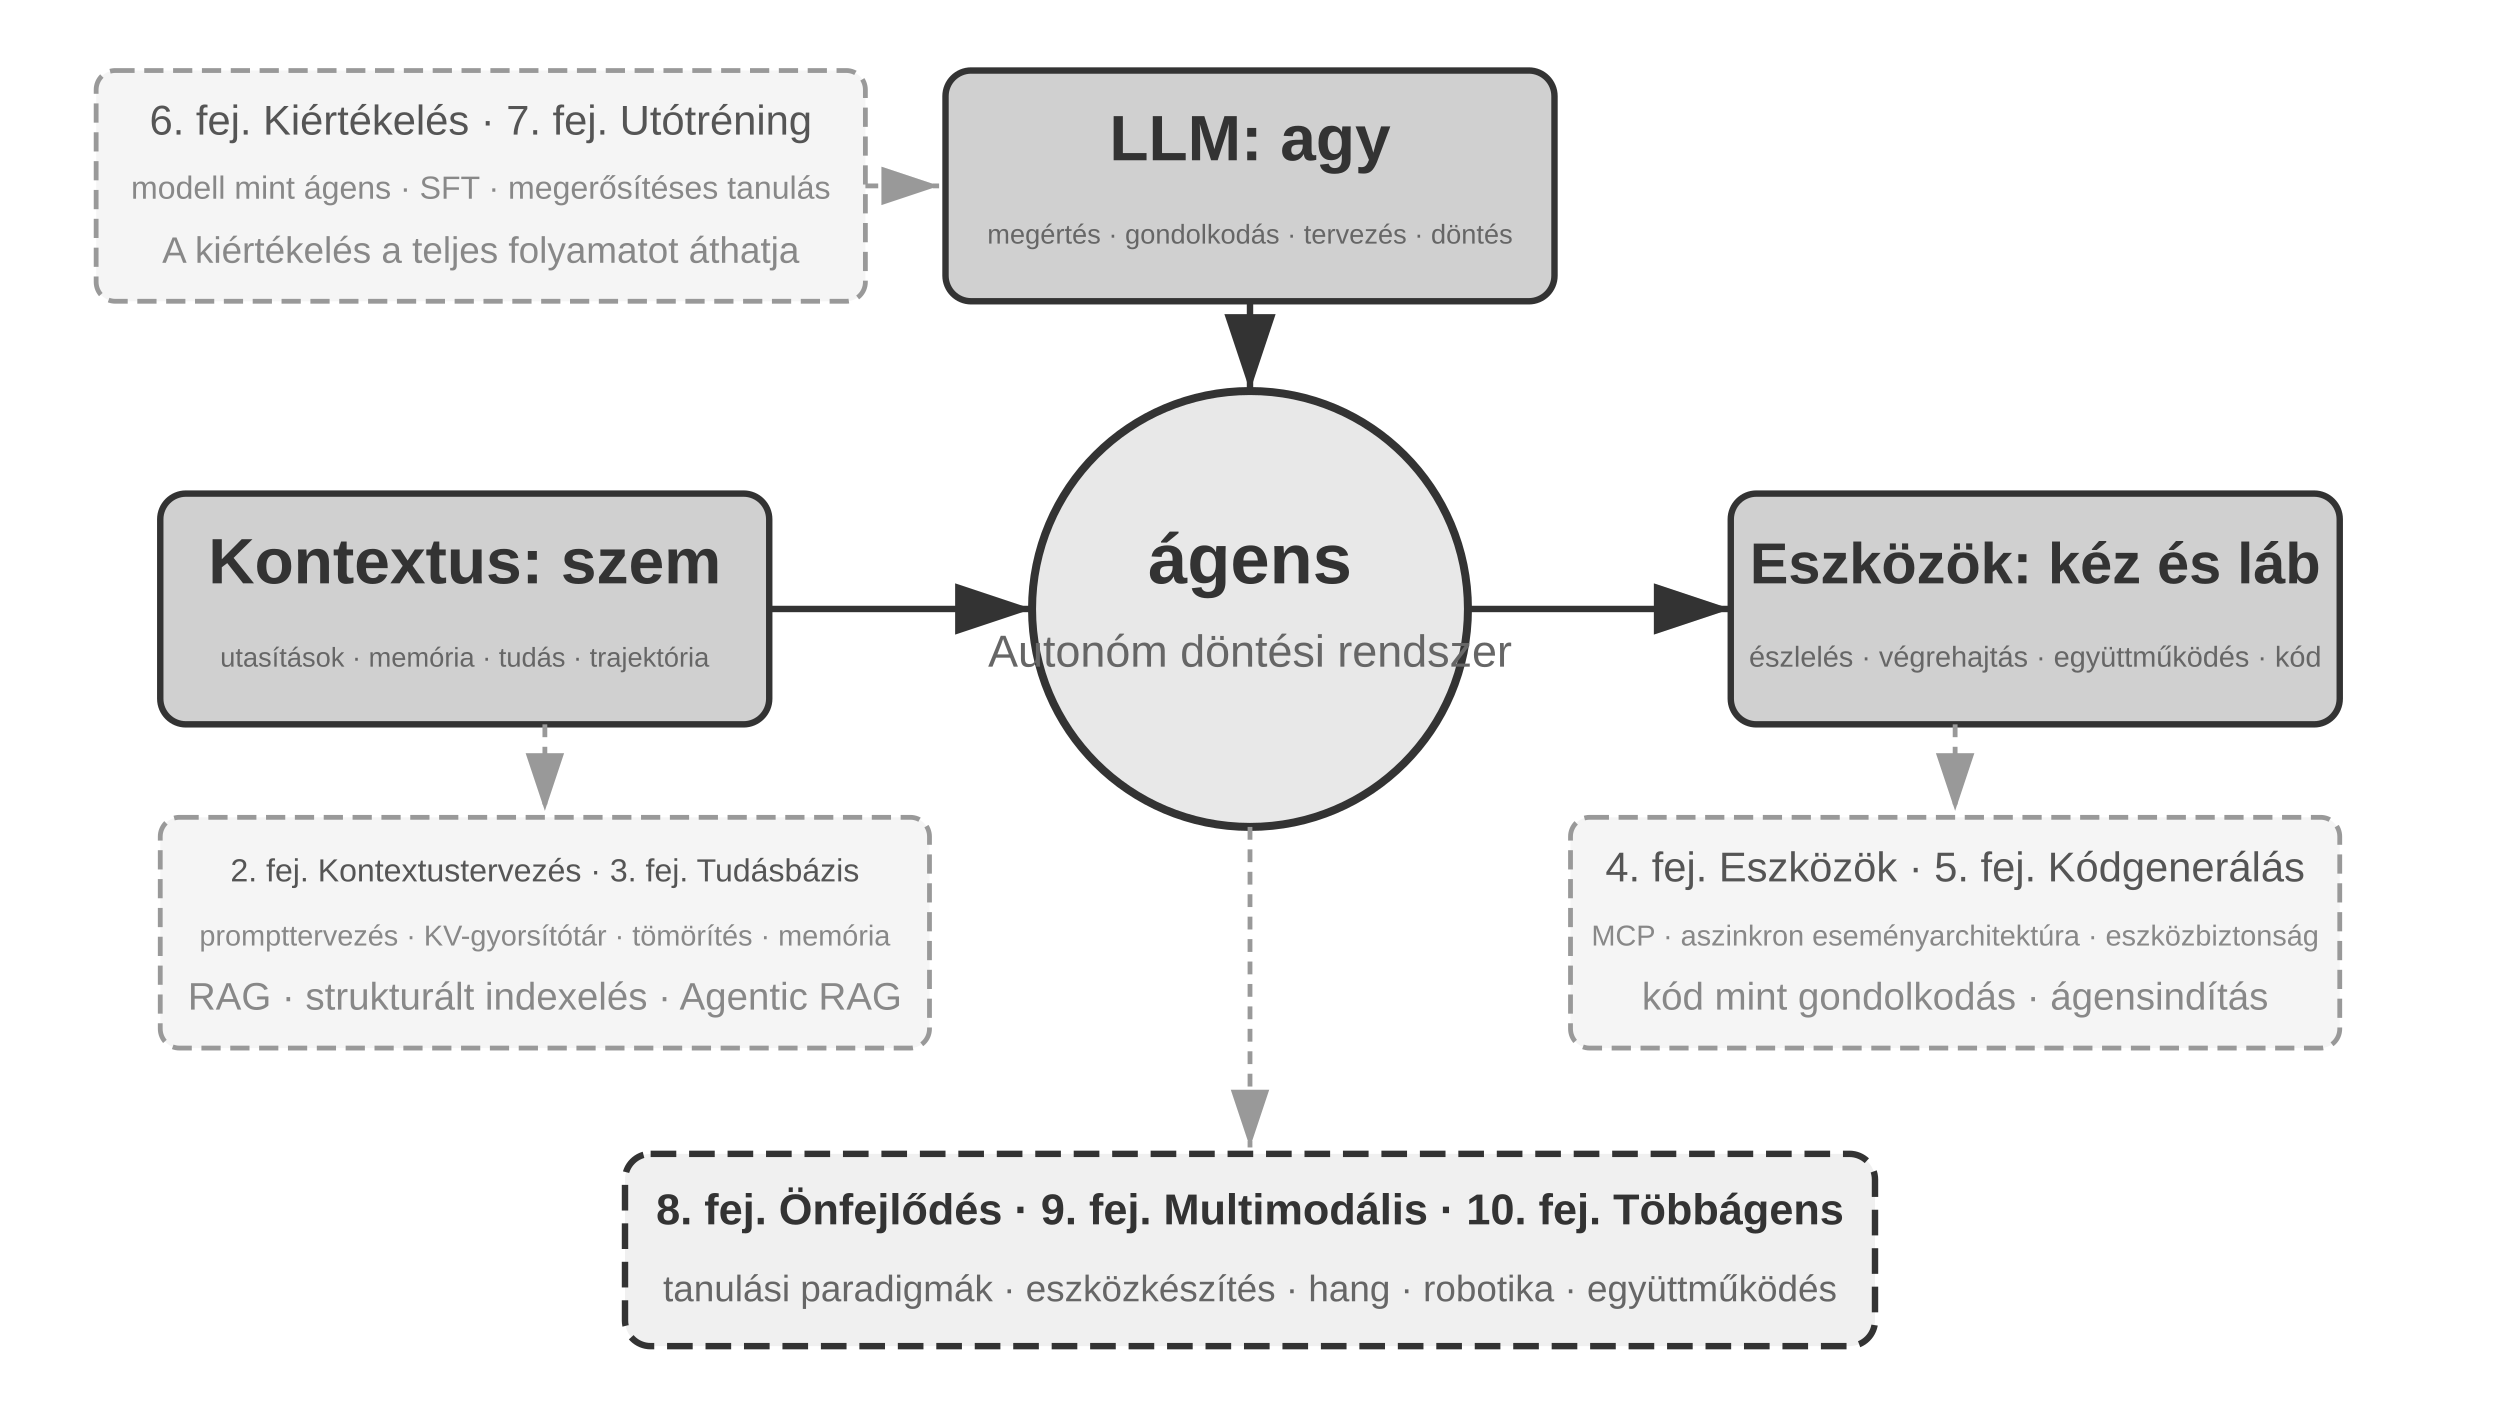
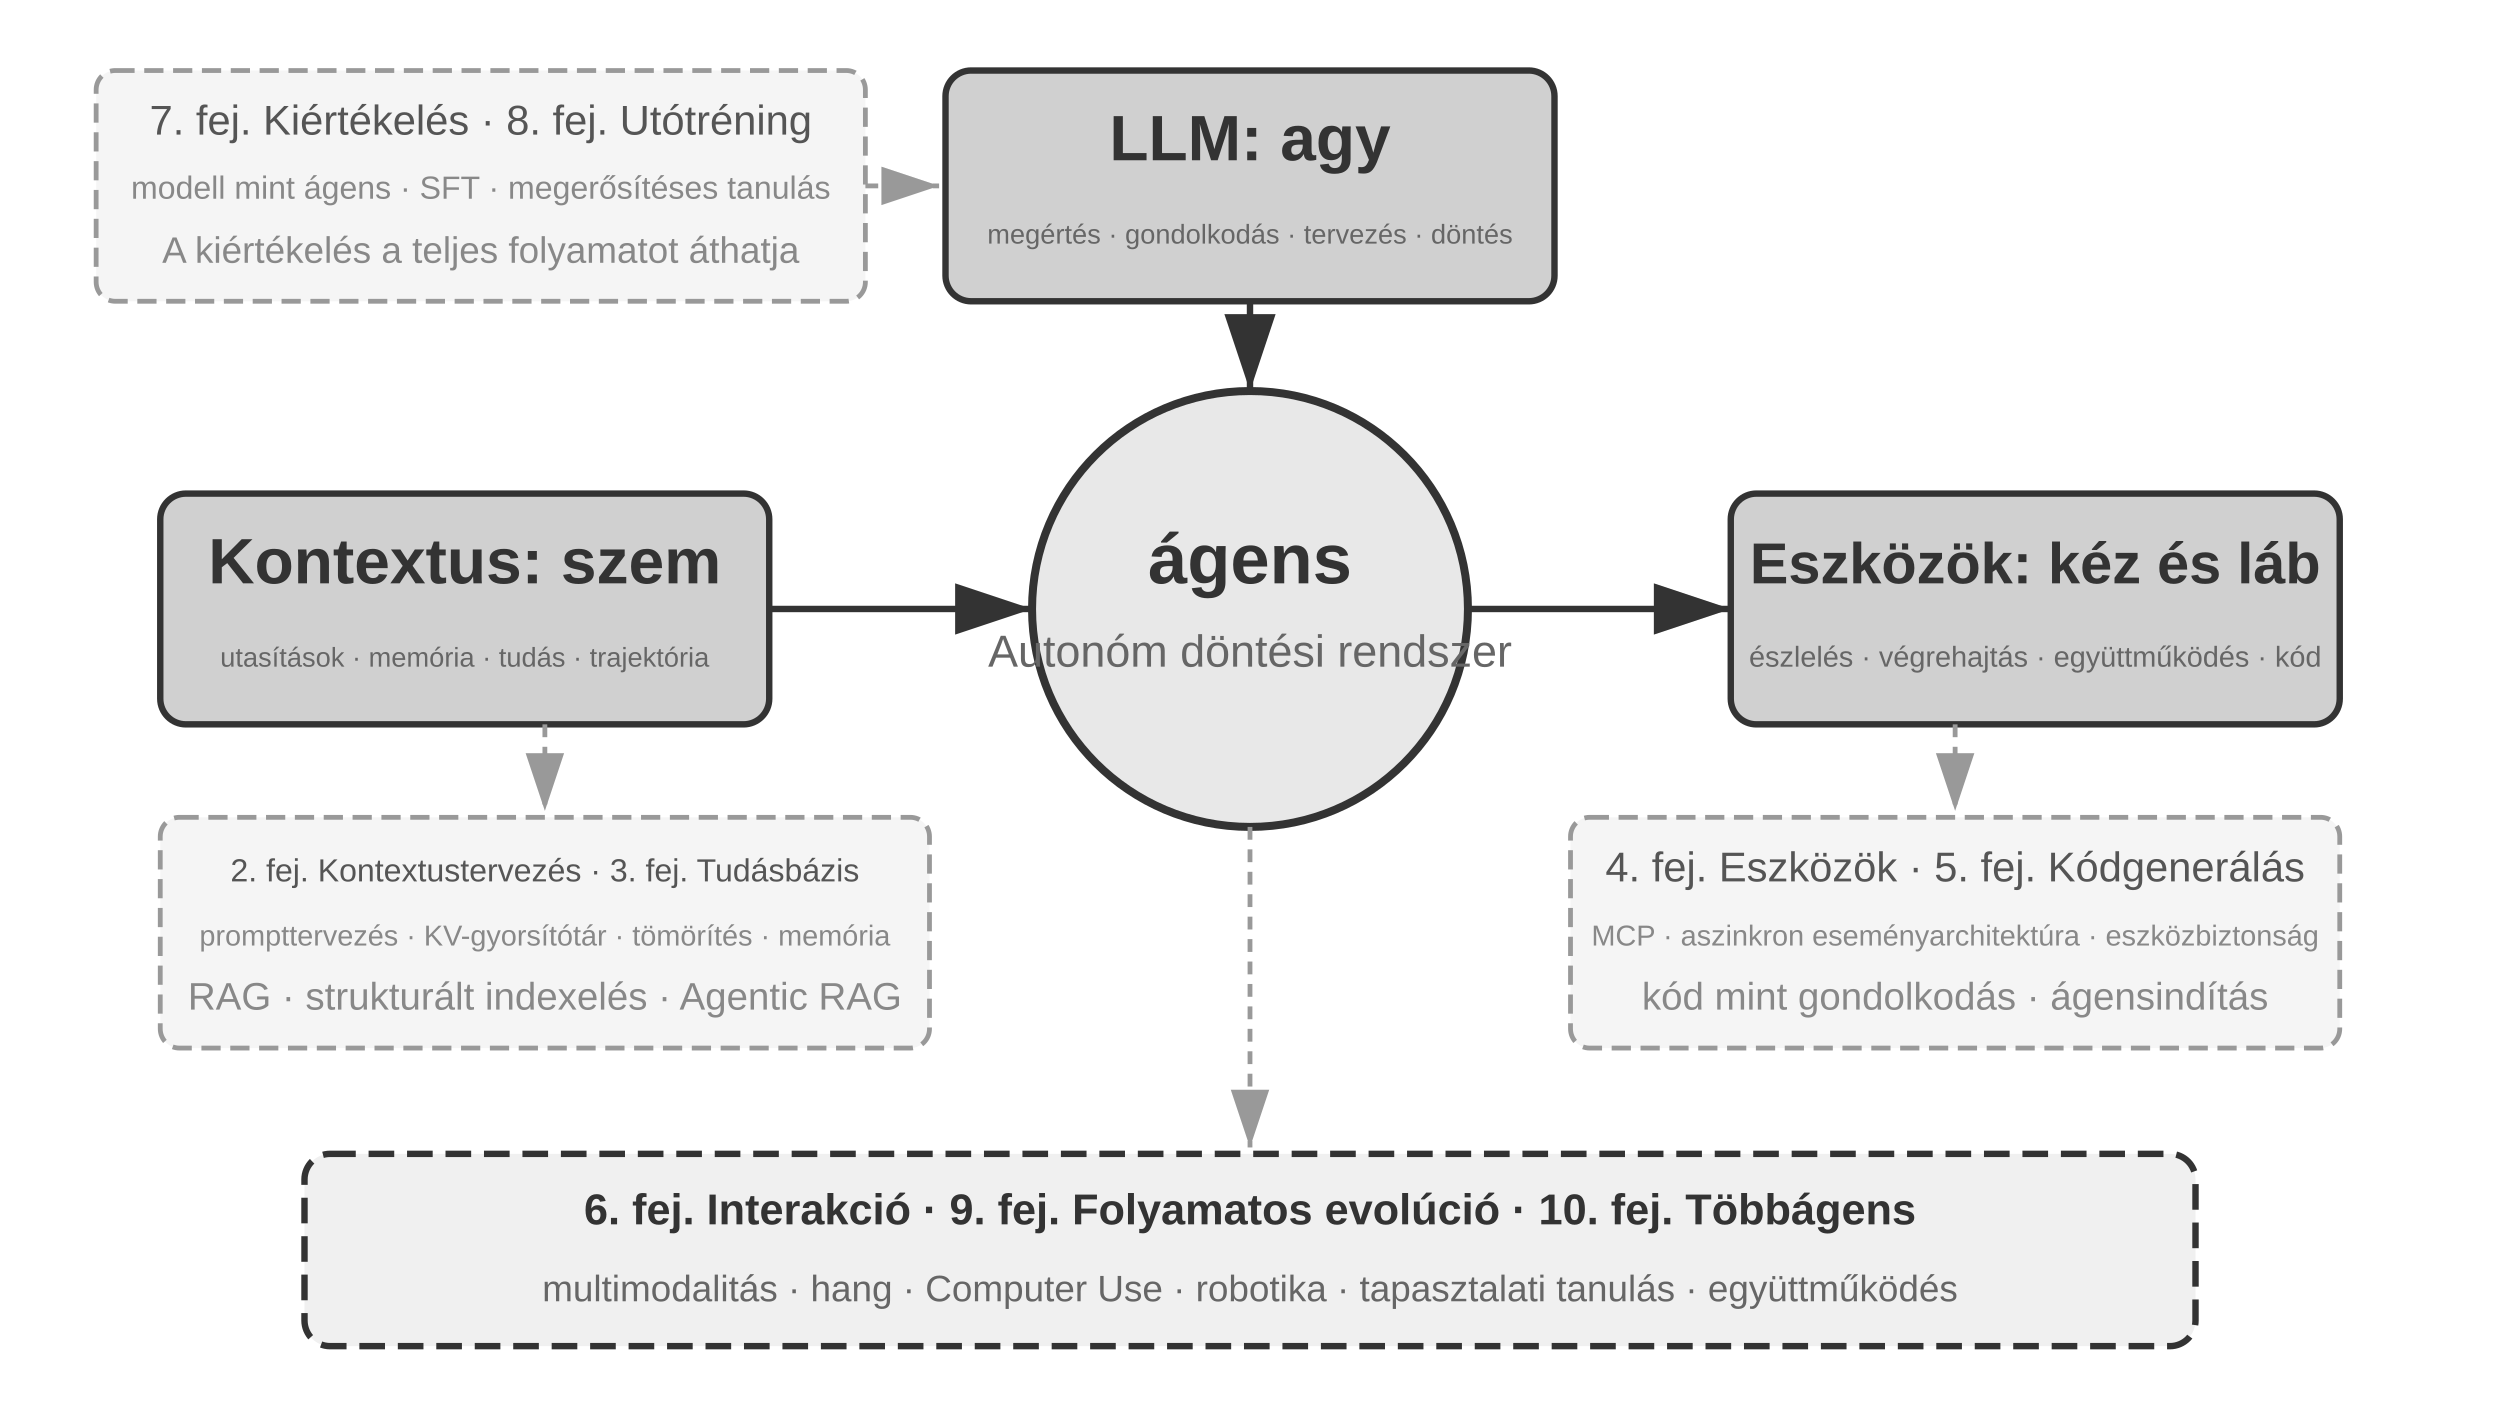
<svg xmlns="http://www.w3.org/2000/svg" viewBox="0 40 780 440" width="780" height="440" style="background:#ffffff">
  <defs>
    <marker id="ah" markerWidth="12" markerHeight="8" refX="12" refY="4" orient="auto">
      <polygon points="0 0, 12 4, 0 8" fill="#333333" />
    </marker>
    <marker id="ah-light" markerWidth="12" markerHeight="8" refX="12" refY="4" orient="auto">
      <polygon points="0 0, 12 4, 0 8" fill="#999999" />
    </marker>
  </defs>
  <circle cx="390" cy="230" r="68" fill="#e8e8e8" stroke="#333333" stroke-width="2.5" />
  <text x="390" y="222" font-family="Arial, 'Helvetica Neue', Helvetica, 'PingFang SC', 'Microsoft YaHei', sans-serif" font-size="22" fill="#333333" text-anchor="middle" font-weight="bold">ágens</text>
  <text x="390" y="248" font-family="Arial, 'Helvetica Neue', Helvetica, 'PingFang SC', 'Microsoft YaHei', sans-serif" font-size="14" fill="#666666" text-anchor="middle">Autonóm döntési rendszer</text>
  <rect x="295" y="62" width="190" height="72" rx="8" fill="#d0d0d0" stroke="#333333" stroke-width="2" />
  <text x="390" y="90" font-family="Arial, 'Helvetica Neue', Helvetica, 'PingFang SC', 'Microsoft YaHei', sans-serif" font-size="20" fill="#333333" text-anchor="middle" font-weight="bold">LLM: agy</text>
  <text x="390" y="116" font-family="Arial, 'Helvetica Neue', Helvetica, 'PingFang SC', 'Microsoft YaHei', sans-serif" font-size="8.5" fill="#666666" text-anchor="middle">megértés · gondolkodás · tervezés · döntés</text>
  <line x1="390" y1="134" x2="390" y2="162" stroke="#333333" stroke-width="2" marker-end="url(#ah)" />
  <rect x="50" y="194" width="190" height="72" rx="8" fill="#d0d0d0" stroke="#333333" stroke-width="2" />
  <text x="145" y="222" font-family="Arial, 'Helvetica Neue', Helvetica, 'PingFang SC', 'Microsoft YaHei', sans-serif" font-size="20" fill="#333333" text-anchor="middle" font-weight="bold">Kontextus: szem</text>
  <text x="145" y="248" font-family="Arial, 'Helvetica Neue', Helvetica, 'PingFang SC', 'Microsoft YaHei', sans-serif" font-size="8.5" fill="#666666" text-anchor="middle">utasítások · memória · tudás · trajektória</text>
  <line x1="240" y1="230" x2="322" y2="230" stroke="#333333" stroke-width="2" marker-end="url(#ah)" />
  <rect x="540" y="194" width="190" height="72" rx="8" fill="#d0d0d0" stroke="#333333" stroke-width="2" />
  <text x="635" y="222" font-family="Arial, 'Helvetica Neue', Helvetica, 'PingFang SC', 'Microsoft YaHei', sans-serif" font-size="18" fill="#333333" text-anchor="middle" font-weight="bold">Eszközök: kéz és láb</text>
  <text x="635" y="248" font-family="Arial, 'Helvetica Neue', Helvetica, 'PingFang SC', 'Microsoft YaHei', sans-serif" font-size="9" fill="#666666" text-anchor="middle">észlelés · végrehajtás · együttműködés · kód</text>
  <line x1="458" y1="230" x2="540" y2="230" stroke="#333333" stroke-width="2" marker-end="url(#ah)" />
  <rect x="30" y="62" width="240" height="72" rx="6" fill="#f5f5f5" stroke="#999999" stroke-width="1.5" stroke-dasharray="6,3" />
-   <text x="150" y="82" font-family="Arial, 'Helvetica Neue', Helvetica, 'PingFang SC', 'Microsoft YaHei', sans-serif" font-size="13" fill="#555555" text-anchor="middle">6. fej. Kiértékelés · 7. fej. Utótréning</text>
+   <text x="150" y="82" font-family="Arial, 'Helvetica Neue', Helvetica, 'PingFang SC', 'Microsoft YaHei', sans-serif" font-size="13" fill="#555555" text-anchor="middle">7. fej. Kiértékelés · 8. fej. Utótréning</text>
  <text x="150" y="102" font-family="Arial, 'Helvetica Neue', Helvetica, 'PingFang SC', 'Microsoft YaHei', sans-serif" font-size="10" fill="#888888" text-anchor="middle">modell mint ágens · SFT · megerősítéses tanulás</text>
  <text x="150" y="122" font-family="Arial, 'Helvetica Neue', Helvetica, 'PingFang SC', 'Microsoft YaHei', sans-serif" font-size="11.5" fill="#888888" text-anchor="middle">A kiértékelés a teljes folyamatot áthatja</text>
  <line x1="270" y1="98" x2="293" y2="98" stroke="#999999" stroke-width="1.5" stroke-dasharray="4,3" marker-end="url(#ah-light)" />
  <rect x="50" y="295" width="240" height="72" rx="6" fill="#f5f5f5" stroke="#999999" stroke-width="1.5" stroke-dasharray="6,3" />
  <text x="170" y="315" font-family="Arial, 'Helvetica Neue', Helvetica, 'PingFang SC', 'Microsoft YaHei', sans-serif" font-size="10" fill="#555555" text-anchor="middle">2. fej. Kontextustervezés · 3. fej. Tudásbázis</text>
  <text x="170" y="335" font-family="Arial, 'Helvetica Neue', Helvetica, 'PingFang SC', 'Microsoft YaHei', sans-serif" font-size="9" fill="#888888" text-anchor="middle">prompttervezés · KV-gyorsítótár · tömörítés · memória</text>
  <text x="170" y="355" font-family="Arial, 'Helvetica Neue', Helvetica, 'PingFang SC', 'Microsoft YaHei', sans-serif" font-size="12" fill="#888888" text-anchor="middle">RAG · strukturált indexelés · Agentic RAG</text>
  <line x1="170" y1="266" x2="170" y2="293" stroke="#999999" stroke-width="1.5" stroke-dasharray="4,3" marker-end="url(#ah-light)" />
  <rect x="490" y="295" width="240" height="72" rx="6" fill="#f5f5f5" stroke="#999999" stroke-width="1.5" stroke-dasharray="6,3" />
  <text x="610" y="315" font-family="Arial, 'Helvetica Neue', Helvetica, 'PingFang SC', 'Microsoft YaHei', sans-serif" font-size="13" fill="#555555" text-anchor="middle">4. fej. Eszközök · 5. fej. Kódgenerálás</text>
  <text x="610" y="335" font-family="Arial, 'Helvetica Neue', Helvetica, 'PingFang SC', 'Microsoft YaHei', sans-serif" font-size="9" fill="#888888" text-anchor="middle">MCP · aszinkron eseményarchitektúra · eszközbiztonság</text>
  <text x="610" y="355" font-family="Arial, 'Helvetica Neue', Helvetica, 'PingFang SC', 'Microsoft YaHei', sans-serif" font-size="12" fill="#888888" text-anchor="middle">kód mint gondolkodás · ágensindítás</text>
  <line x1="610" y1="266" x2="610" y2="293" stroke="#999999" stroke-width="1.5" stroke-dasharray="4,3" marker-end="url(#ah-light)" />
-   <rect x="195" y="400" width="390" height="60" rx="8" fill="#f0f0f0" stroke="#333333" stroke-width="2" stroke-dasharray="8,4" />
-   <text x="390" y="422" font-family="Arial, 'Helvetica Neue', Helvetica, 'PingFang SC', 'Microsoft YaHei', sans-serif" font-size="13.5" fill="#333333" text-anchor="middle" font-weight="bold">8. fej. Önfejlődés · 9. fej. Multimodális · 10. fej. Többágens</text>
-   <text x="390" y="446" font-family="Arial, 'Helvetica Neue', Helvetica, 'PingFang SC', 'Microsoft YaHei', sans-serif" font-size="11.5" fill="#666666" text-anchor="middle">tanulási paradigmák · eszközkészítés · hang · robotika · együttműködés</text>
+   <rect x="95" y="400" width="590" height="60" rx="8" fill="#f0f0f0" stroke="#333333" stroke-width="2" stroke-dasharray="8,4" />
+   <text x="390" y="422" font-family="Arial, 'Helvetica Neue', Helvetica, 'PingFang SC', 'Microsoft YaHei', sans-serif" font-size="13.5" fill="#333333" text-anchor="middle" font-weight="bold">6. fej. Interakció · 9. fej. Folyamatos evolúció · 10. fej. Többágens</text>
+   <text x="390" y="446" font-family="Arial, 'Helvetica Neue', Helvetica, 'PingFang SC', 'Microsoft YaHei', sans-serif" font-size="11.5" fill="#666666" text-anchor="middle">multimodalitás · hang · Computer Use · robotika · tapasztalati tanulás · együttműködés</text>
  <line x1="390" y1="298" x2="390" y2="398" stroke="#999999" stroke-width="1.5" stroke-dasharray="4,3" marker-end="url(#ah-light)" />
</svg>
